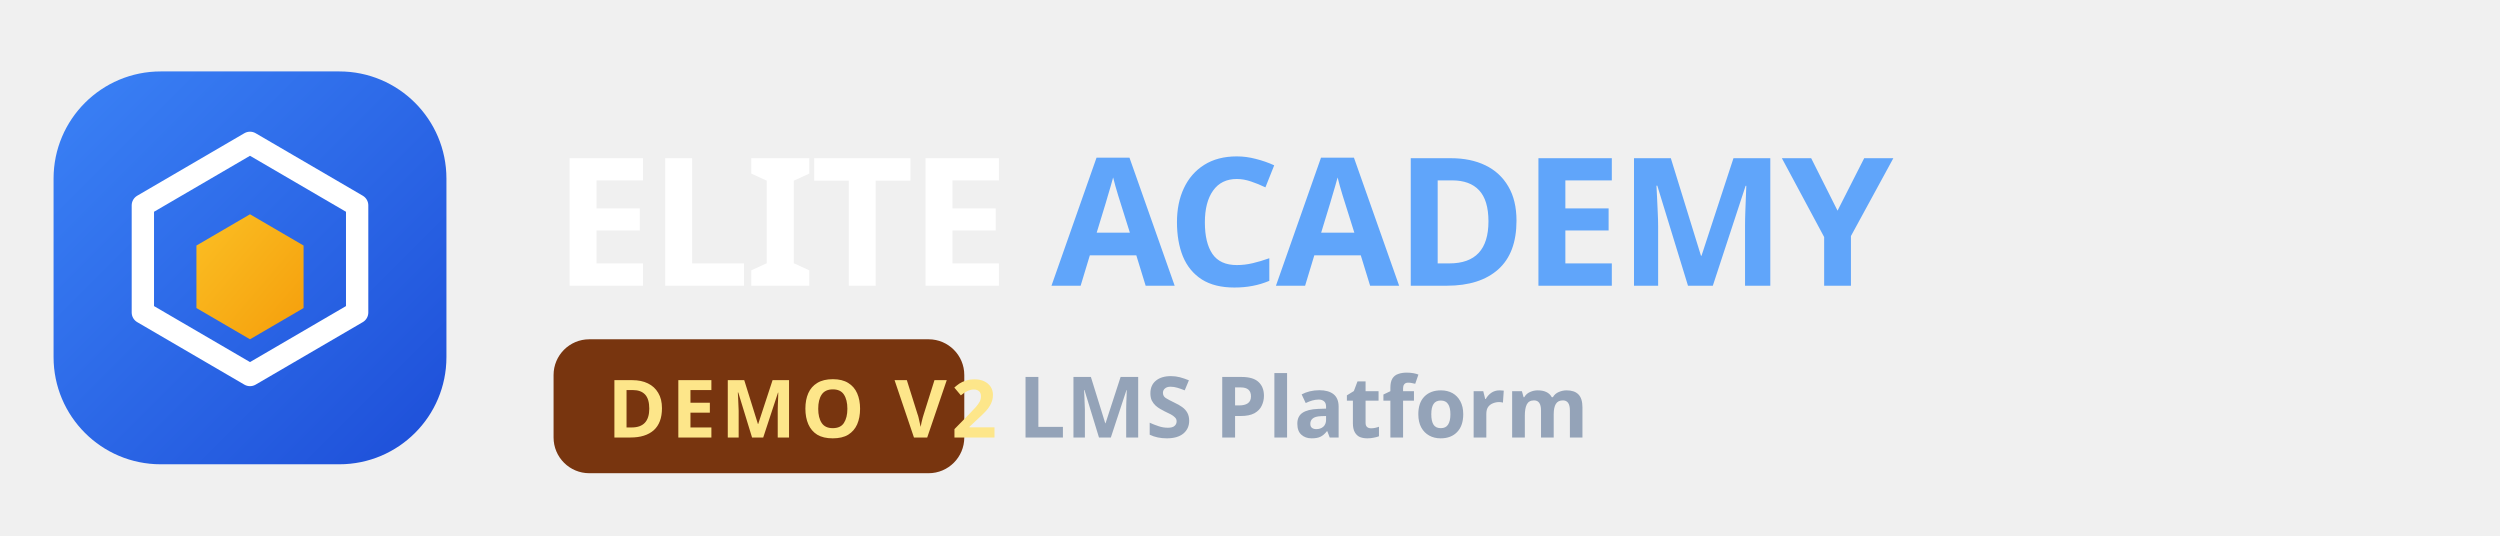
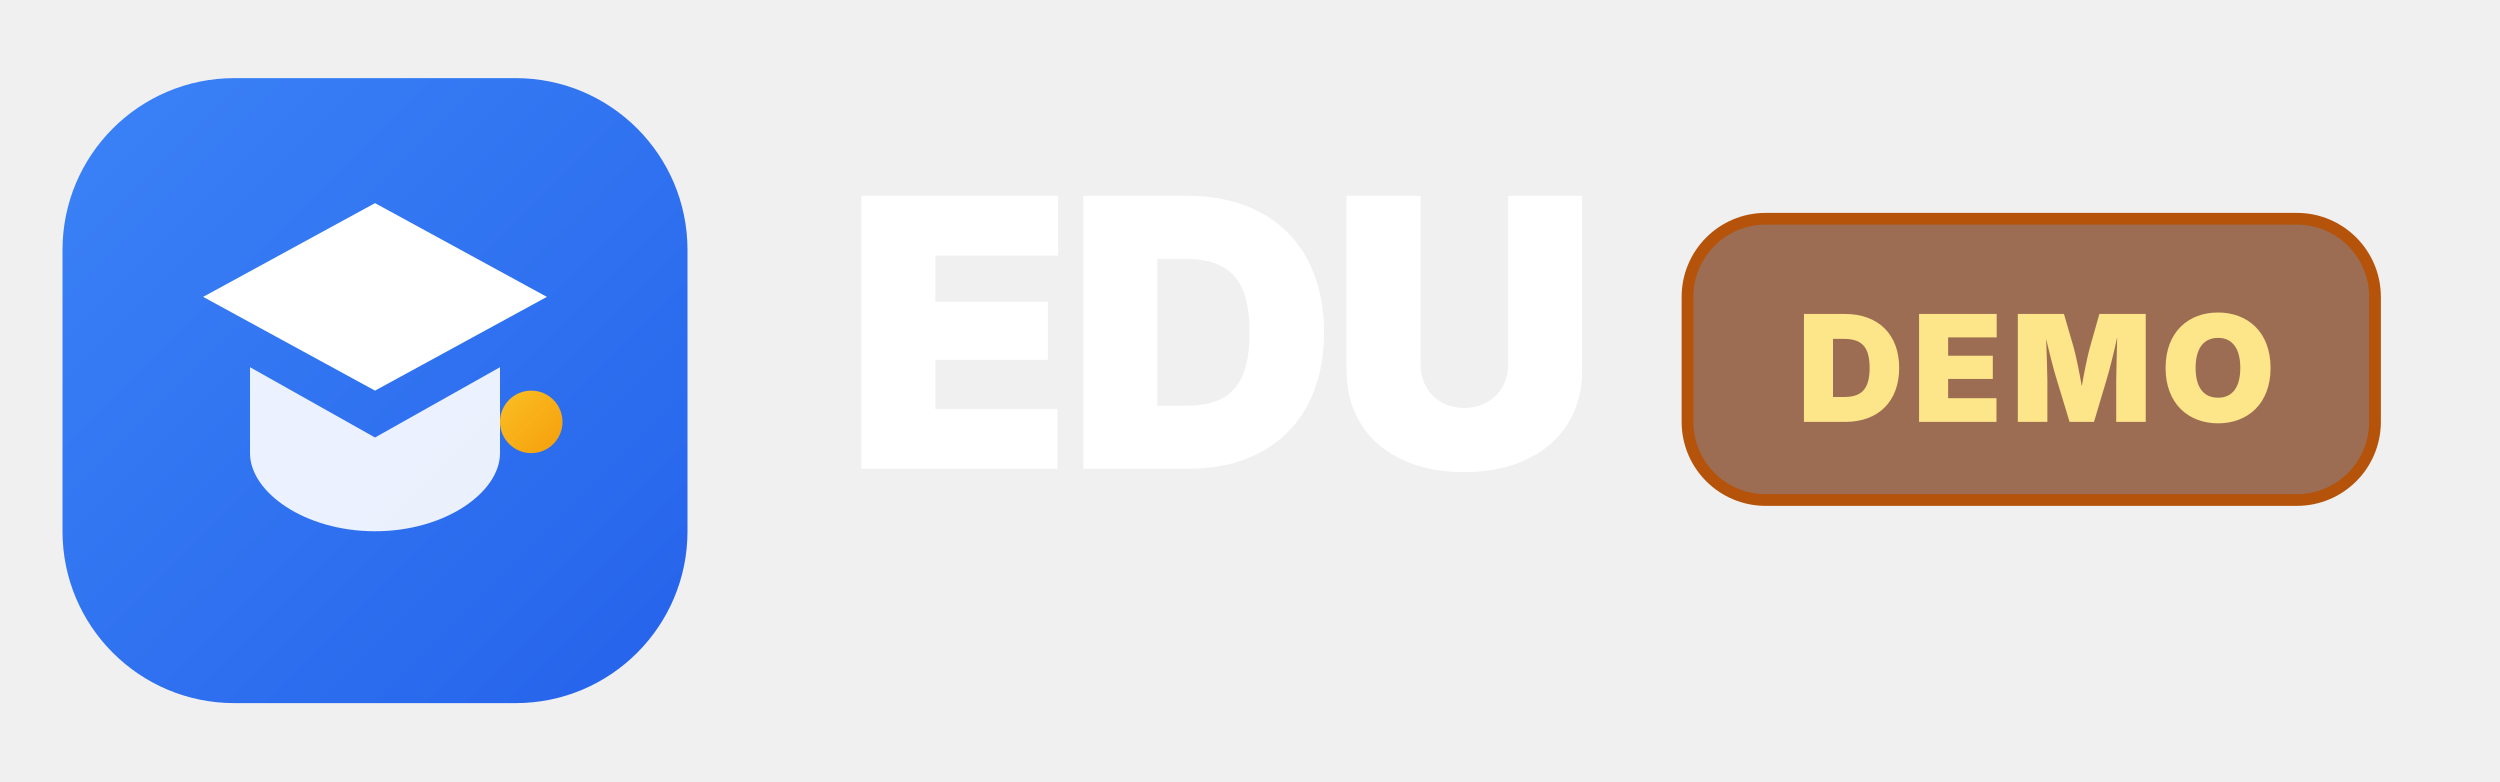
- <svg xmlns="http://www.w3.org/2000/svg" viewBox="0 0 280 60" fill="none">
+ <svg xmlns="http://www.w3.org/2000/svg" viewBox="0 0 160 50" fill="none">
  <defs>
-     <linearGradient id="grad-primary-dark" x1="0%" y1="0%" x2="100%" y2="100%">
+     <linearGradient id="edu-grad-primary-dark" x1="0%" y1="0%" x2="100%" y2="100%">
      <stop offset="0%" stop-color="#3b82f6" />
-       <stop offset="100%" stop-color="#1d4ed8" />
+       <stop offset="100%" stop-color="#2563eb" />
    </linearGradient>
-     <linearGradient id="grad-accent-dark" x1="0%" y1="0%" x2="100%" y2="100%">
+     <linearGradient id="edu-grad-accent-dark" x1="0%" y1="0%" x2="100%" y2="100%">
      <stop offset="0%" stop-color="#fbbf24" />
      <stop offset="100%" stop-color="#f59e0b" />
    </linearGradient>
  </defs>
-   <rect x="6" y="8" width="44" height="44" rx="12" fill="url(#grad-primary-dark)" />
-   <path d="M28 16L40 23V35L28 42L16 35V23L28 16Z" stroke="white" stroke-width="2.5" stroke-linejoin="round" />
-   <path d="M28 24L34 27.5V34.5L28 38L22 34.5V27.5L28 24Z" fill="url(#grad-accent-dark)" />
-   <text x="62" y="32" font-family="'Cairo', system-ui, sans-serif" font-size="20" font-weight="900" fill="#ffffff" letter-spacing="-0.5">ELITE <tspan fill="#60a5fa">ACADEMY</tspan>
-   </text>
-   <rect x="62" y="38" width="46" height="15" rx="4" fill="#78350f" />
-   <text x="68" y="49" font-family="'Cairo', system-ui, sans-serif" font-size="9" font-weight="800" fill="#fde68a" letter-spacing="0.5">DEMO V2</text>
-   <text x="114" y="49" font-family="'Cairo', system-ui, sans-serif" font-size="9.5" font-weight="600" fill="#94a3b8">LMS Platform</text>
+   <rect x="4" y="5" width="40" height="40" rx="11" fill="url(#edu-grad-primary-dark)" />
+   <path d="M24 13L35 19L24 25L13 19L24 13Z" fill="white" />
+   <path d="M16 23.5V29C16 31.5 19.5 34 24 34C28.5 34 32 31.5 32 29V23.5L24 28L16 23.5Z" fill="white" fill-opacity="0.9" />
+   <circle cx="34" cy="27" r="2" fill="url(#edu-grad-accent-dark)" />
+   <text x="54" y="30" font-family="'Cairo', system-ui, -apple-system, sans-serif" font-size="24" font-weight="900" fill="#ffffff" letter-spacing="-0.5">EDU</text>
+   <rect x="108" y="14" width="44" height="18" rx="5" fill="#78350f" fill-opacity="0.7" stroke="#b45309" stroke-width="0.75" />
+   <text x="115" y="27" font-family="'Cairo', system-ui, -apple-system, sans-serif" font-size="9.5" font-weight="900" fill="#fde68a" letter-spacing="0.5">DEMO</text>
</svg>
